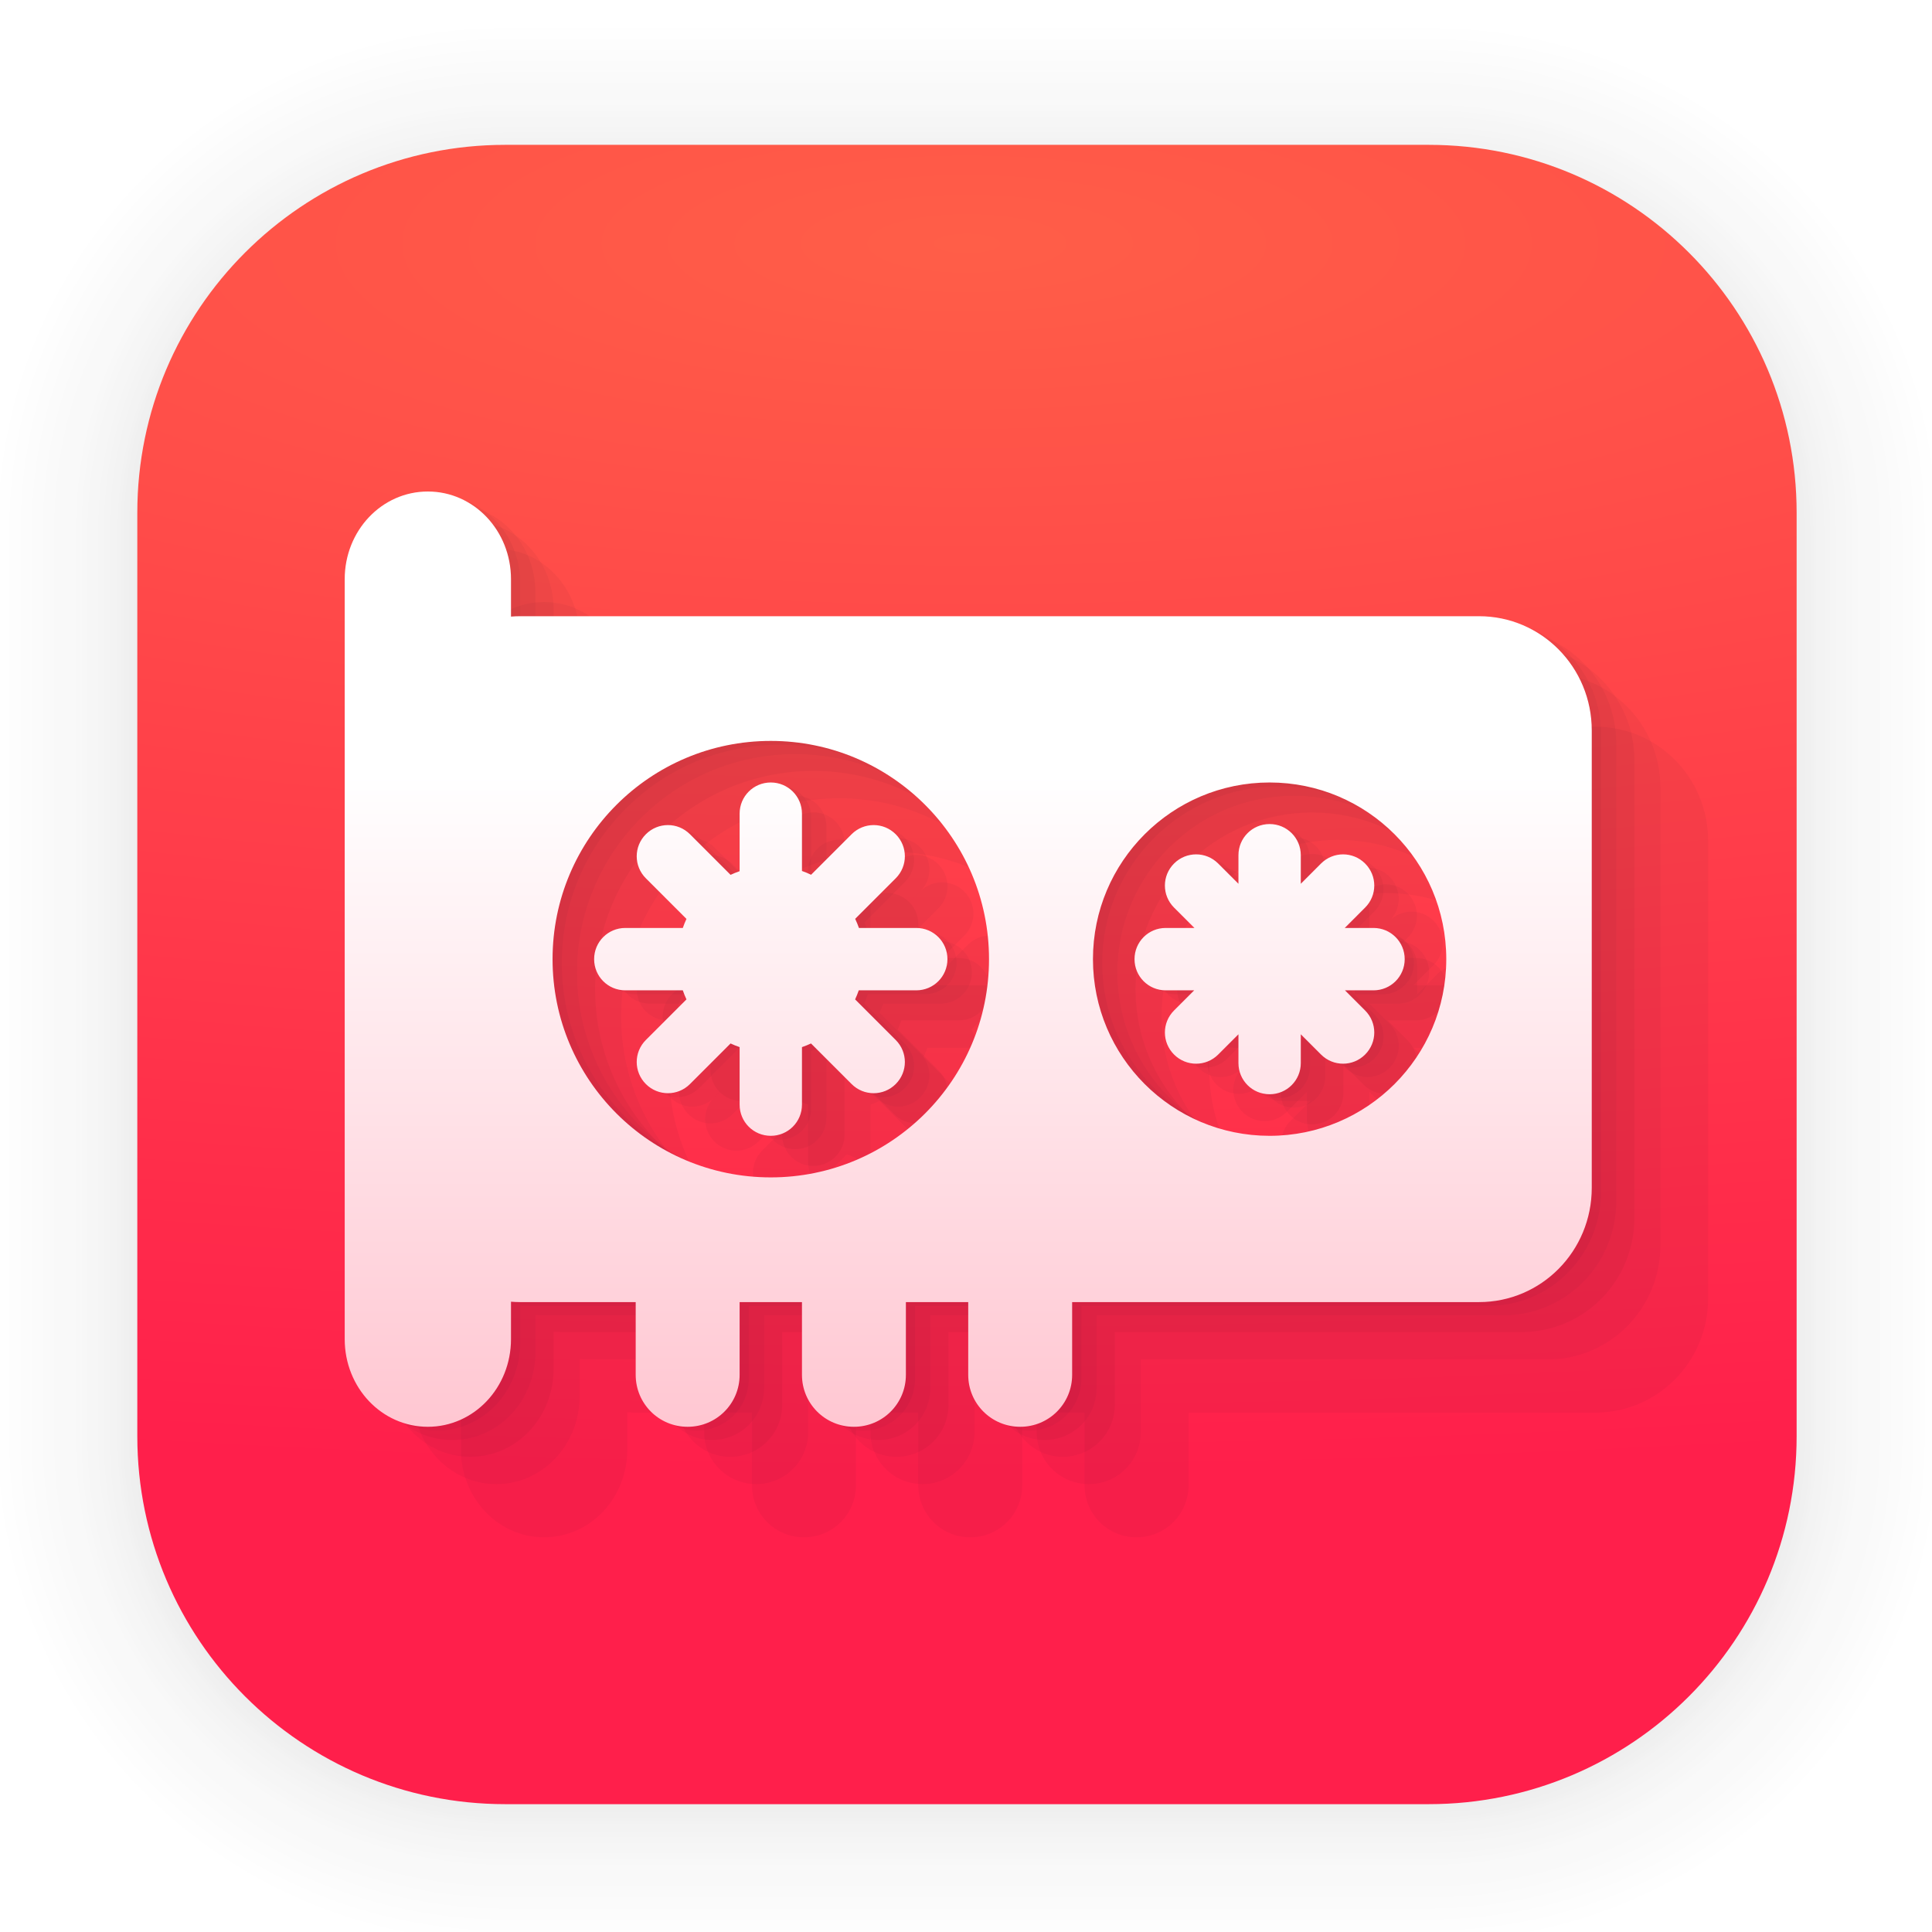
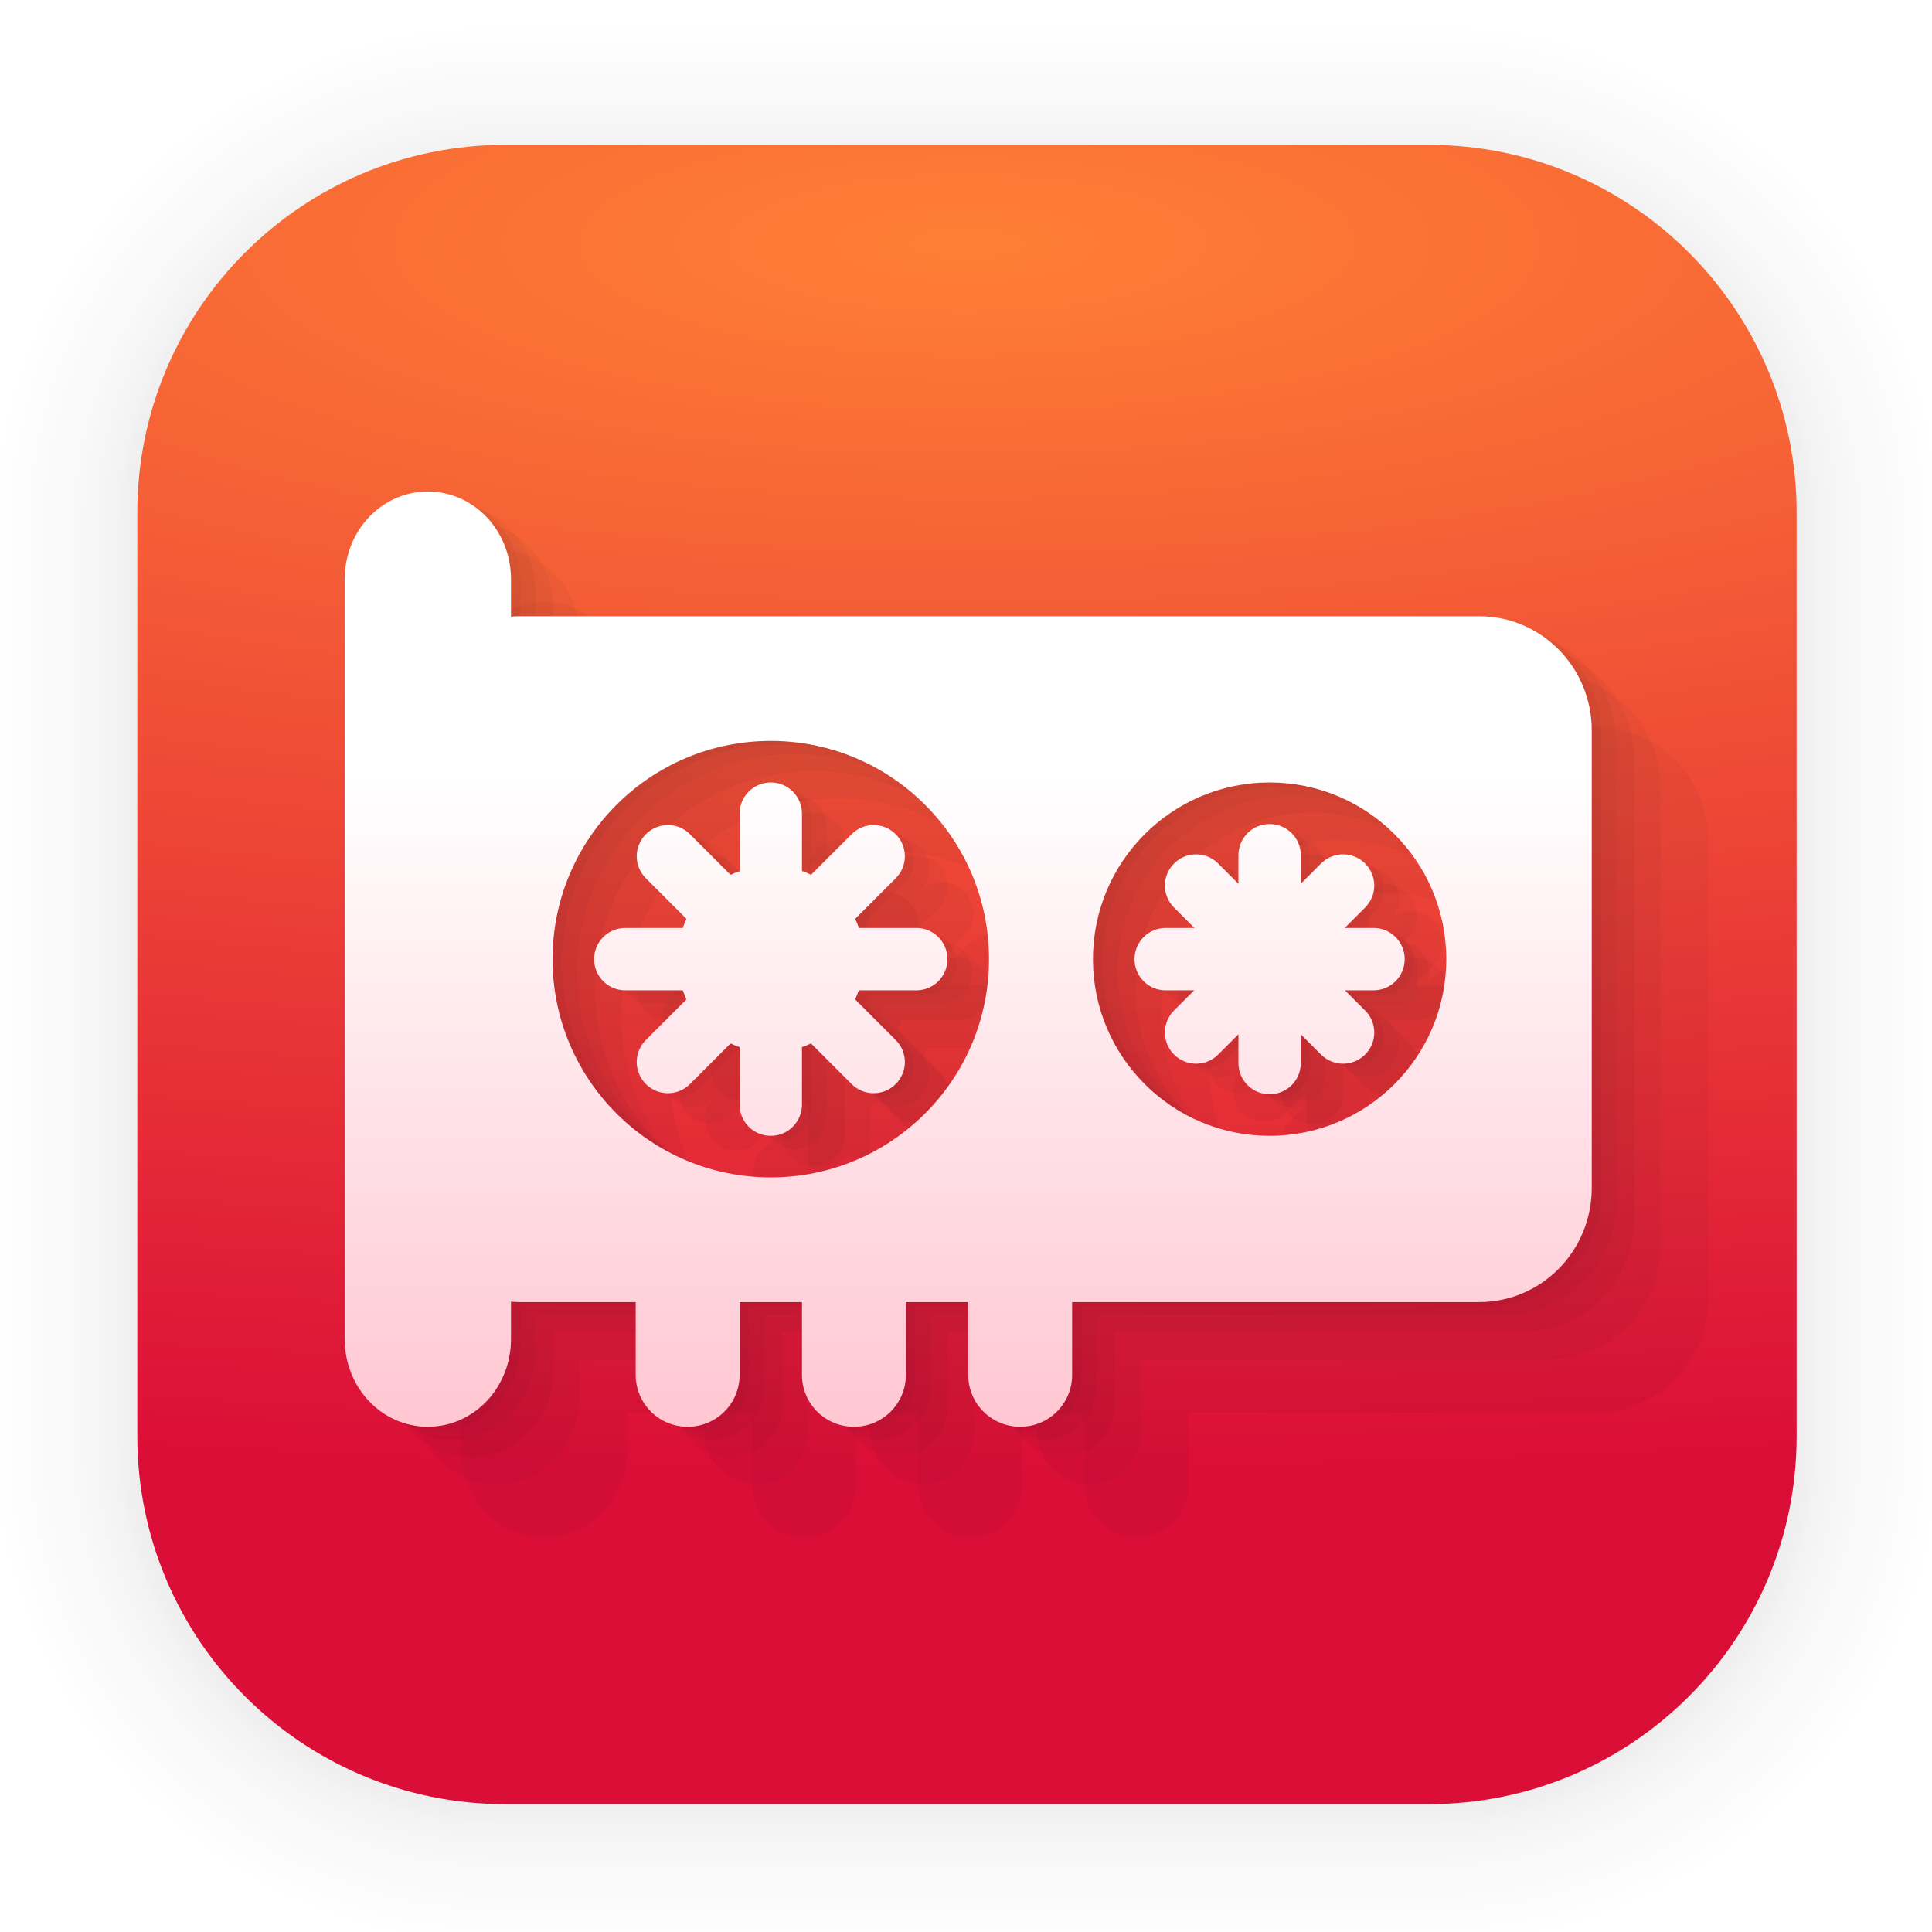
<svg xmlns="http://www.w3.org/2000/svg" xmlns:xlink="http://www.w3.org/1999/xlink" width="128" height="128" viewBox="0 0 33.867 33.867" version="1.1" id="svg1443">
  <defs id="defs1437">
    <linearGradient id="linearGradient1720">
      <stop style="stop-color:#ffffff;stop-opacity:1;" offset="0" id="stop1716" />
      <stop style="stop-color:#ff1f4b;stop-opacity:1" offset="1" id="stop1718" />
    </linearGradient>
    <linearGradient id="linearGradient1672">
-       <stop style="stop-color:#ff5e48;stop-opacity:1" offset="0" id="stop1668" />
-       <stop style="stop-color:#ff1f4b;stop-opacity:1" offset="1" id="stop1670" />
+       <stop style="stop-color:#ff7f35;stop-opacity:1" offset="0" id="stop1668" />
+       <stop style="stop-color:#db0e37;stop-opacity:1" offset="1" id="stop1670" />
    </linearGradient>
    <filter color-interpolation-filters="sRGB" height="1.131" width="1.111" y="-0.066" x="-0.055" id="c-9">
      <feGaussianBlur id="feGaussianBlur1093" stdDeviation="1.106" />
    </filter>
    <linearGradient gradientUnits="userSpaceOnUse" gradientTransform="matrix(0.13235,0,0,0.13075,-32.379,1.0873)" y2="269.49" y1="235.15" x2="657.65" x1="319.21" id="a-12">
      <stop id="stop1076" offset="0" stop-color="#e54c18" />
      <stop id="stop1078" offset="1" stop-color="#fec350" />
    </linearGradient>
    <radialGradient xlink:href="#linearGradient1672" id="radialGradient1676" cx="16.951" cy="4.265" fx="16.951" fy="4.265" r="14.544" gradientUnits="userSpaceOnUse" gradientTransform="matrix(5.030995,0,0,1.482452,-68.32995,-2.057593)" />
    <linearGradient xlink:href="#linearGradient1720" id="linearGradient1722" x1="22.838" y1="51.253" x2="22.838" y2="222.876" gradientUnits="userSpaceOnUse" />
  </defs>
  <g id="layer1">
    <g style="opacity:0.188" transform="matrix(0.9757321,0,0,0.9636099,-65.73723,-36.32765)" id="g1702">
      <rect ry="6.61" rx="6.61" y="40.71" x="69.84" height="29.811" width="29.811" id="rect1634" style="fill:none;fill-opacity:1;stroke:#000000;stroke-width:0.1;stroke-linecap:round;stroke-linejoin:round;stroke-miterlimit:4;stroke-dasharray:none;stroke-opacity:0.02" />
      <rect style="fill:none;fill-opacity:1;stroke:#000000;stroke-width:0.2;stroke-linecap:round;stroke-linejoin:round;stroke-miterlimit:4;stroke-dasharray:none;stroke-opacity:0.02" id="rect1638" width="29.811" height="29.811" x="69.84" y="40.71" rx="6.61" ry="6.61" />
      <rect ry="6.61" rx="6.61" y="40.71" x="69.84" height="29.811" width="29.811" id="rect1640" style="fill:none;fill-opacity:1;stroke:#000000;stroke-width:0.3;stroke-linecap:round;stroke-linejoin:round;stroke-miterlimit:4;stroke-dasharray:none;stroke-opacity:0.02" />
      <rect style="fill:none;fill-opacity:1;stroke:#000000;stroke-width:0.4;stroke-linecap:round;stroke-linejoin:round;stroke-miterlimit:4;stroke-dasharray:none;stroke-opacity:0.02" id="rect1642" width="29.811" height="29.811" x="69.84" y="40.71" rx="6.61" ry="6.61" />
      <rect ry="6.61" rx="6.61" y="40.71" x="69.84" height="29.811" width="29.811" id="rect1644" style="fill:none;fill-opacity:1;stroke:#000000;stroke-width:0.5;stroke-linecap:round;stroke-linejoin:round;stroke-miterlimit:4;stroke-dasharray:none;stroke-opacity:0.02" />
      <rect style="fill:none;fill-opacity:1;stroke:#000000;stroke-width:0.6;stroke-linecap:round;stroke-linejoin:round;stroke-miterlimit:4;stroke-dasharray:none;stroke-opacity:0.02" id="rect1646" width="29.811" height="29.811" x="69.84" y="40.71" rx="6.61" ry="6.61" />
      <rect ry="6.61" rx="6.61" y="40.71" x="69.84" height="29.811" width="29.811" id="rect1648" style="fill:none;fill-opacity:1;stroke:#000000;stroke-width:0.7;stroke-linecap:round;stroke-linejoin:round;stroke-miterlimit:4;stroke-dasharray:none;stroke-opacity:0.02" />
      <rect style="fill:none;fill-opacity:1;stroke:#000000;stroke-width:0.8;stroke-linecap:round;stroke-linejoin:round;stroke-miterlimit:4;stroke-dasharray:none;stroke-opacity:0.02" id="rect1650" width="29.811" height="29.811" x="69.84" y="40.71" rx="6.61" ry="6.61" />
      <rect ry="6.61" rx="6.61" y="40.71" x="69.84" height="29.811" width="29.811" id="rect1652" style="fill:none;fill-opacity:1;stroke:#000000;stroke-width:1;stroke-linecap:round;stroke-linejoin:round;stroke-miterlimit:4;stroke-dasharray:none;stroke-opacity:0.02" />
      <rect style="fill:none;fill-opacity:1;stroke:#000000;stroke-width:1.2;stroke-linecap:round;stroke-linejoin:round;stroke-miterlimit:4;stroke-dasharray:none;stroke-opacity:0.02" id="rect1654" width="29.811" height="29.811" x="69.84" y="40.71" rx="6.61" ry="6.61" />
      <rect ry="6.61" rx="6.61" y="40.71" x="69.84" height="29.811" width="29.811" id="rect1656" style="fill:none;fill-opacity:1;stroke:#000000;stroke-width:1.4;stroke-linecap:round;stroke-linejoin:round;stroke-miterlimit:4;stroke-dasharray:none;stroke-opacity:0.02" />
      <rect style="fill:none;fill-opacity:1;stroke:#000000;stroke-width:1.6;stroke-linecap:round;stroke-linejoin:round;stroke-miterlimit:4;stroke-dasharray:none;stroke-opacity:0.02" id="rect1658" width="29.811" height="29.811" x="69.84" y="40.71" rx="6.61" ry="6.61" />
      <rect ry="6.61" rx="6.61" y="40.71" x="69.84" height="29.811" width="29.811" id="rect1660" style="fill:none;fill-opacity:1;stroke:#000000;stroke-width:1.8;stroke-linecap:round;stroke-linejoin:round;stroke-miterlimit:4;stroke-dasharray:none;stroke-opacity:0.02" />
      <rect style="fill:none;fill-opacity:1;stroke:#000000;stroke-width:2;stroke-linecap:round;stroke-linejoin:round;stroke-miterlimit:4;stroke-dasharray:none;stroke-opacity:0.02" id="rect1662" width="29.811" height="29.811" x="69.84" y="40.71" rx="6.61" ry="6.61" />
      <rect ry="6.61" rx="6.61" y="40.71" x="69.84" height="29.811" width="29.811" id="rect1664" style="fill:none;fill-opacity:1;stroke:#000000;stroke-width:2.2;stroke-linecap:round;stroke-linejoin:round;stroke-miterlimit:4;stroke-dasharray:none;stroke-opacity:0.02" />
      <rect style="fill:none;fill-opacity:1;stroke:#000000;stroke-width:2.6;stroke-linecap:round;stroke-linejoin:round;stroke-miterlimit:4;stroke-dasharray:none;stroke-opacity:0.02" id="rect1666" width="29.811" height="29.811" x="69.84" y="40.71" rx="6.61" ry="6.61" />
      <rect ry="6.61" rx="6.61" y="40.71" x="69.84" height="29.811" width="29.811" id="rect1668" style="fill:none;fill-opacity:1;stroke:#000000;stroke-width:3;stroke-linecap:round;stroke-linejoin:round;stroke-miterlimit:4;stroke-dasharray:none;stroke-opacity:0.02" />
      <rect style="fill:none;fill-opacity:1;stroke:#000000;stroke-width:3.4;stroke-linecap:round;stroke-linejoin:round;stroke-miterlimit:4;stroke-dasharray:none;stroke-opacity:0.02" id="rect1670" width="29.811" height="29.811" x="69.84" y="40.71" rx="6.61" ry="6.61" />
      <rect ry="6.61" rx="6.61" y="40.71" x="69.84" height="29.811" width="29.811" id="rect1672" style="fill:none;fill-opacity:1;stroke:#000000;stroke-width:3.8;stroke-linecap:round;stroke-linejoin:round;stroke-miterlimit:4;stroke-dasharray:none;stroke-opacity:0.02" />
      <rect style="fill:none;fill-opacity:1;stroke:#000000;stroke-width:4.2;stroke-linecap:round;stroke-linejoin:round;stroke-miterlimit:4;stroke-dasharray:none;stroke-opacity:0.02" id="rect1674" width="29.811" height="29.811" x="69.84" y="40.71" rx="6.61" ry="6.61" />
      <rect ry="6.61" rx="6.61" y="40.71" x="69.84" height="29.811" width="29.811" id="rect1676" style="fill:none;fill-opacity:1;stroke:#000000;stroke-width:4.6;stroke-linecap:round;stroke-linejoin:round;stroke-miterlimit:4;stroke-dasharray:none;stroke-opacity:0.02" />
      <rect style="fill:none;fill-opacity:1;stroke:#000000;stroke-width:5;stroke-linecap:round;stroke-linejoin:round;stroke-miterlimit:4;stroke-dasharray:none;stroke-opacity:0.02" id="rect1678" width="29.811" height="29.811" x="69.84" y="40.71" rx="6.61" ry="6.61" />
    </g>
    <rect ry="6.449" rx="6.449" y="2.539" x="2.407" height="29.087" width="29.087" id="rect849" style="fill:url(#radialGradient1676);fill-opacity:1;stroke-width:2.688;stroke-linecap:round;stroke-linejoin:round" />
    <g id="g3494" style="opacity:0.753">
      <path id="path3299" style="fill:#0d011c;fill-opacity:0.049;stroke-width:0.364" d="m 7.66,8.682 c -0.807,0 -1.457,0.685 -1.457,1.537 v 13.321 c 0,0.852 0.65,1.537 1.457,1.537 0.807,0 1.458,-0.685 1.458,-1.537 v -0.656 c 0.052,0.004 0.103,0.007 0.156,0.007 h 2.03 v 1.275 c 0,0.505 0.406,0.911 0.911,0.911 0.505,0 0.911,-0.406 0.911,-0.911 v -1.275 h 1.093 v 1.275 c 10e-7,0.505 0.406,0.911 0.911,0.911 0.505,0 0.911,-0.406 0.911,-0.911 v -1.275 h 1.093 v 1.275 c 0,0.505 0.406,0.911 0.911,0.911 0.505,0 0.911,-0.406 0.911,-0.911 v -1.275 h 7.131 c 1.096,0 1.978,-0.894 1.978,-2.004 v -8.015 c 0,-1.11 -0.882,-2.004 -1.978,-2.004 H 9.274 c -0.053,0 -0.105,0.003 -0.156,0.007 v -0.656 c 0,-0.852 -0.65,-1.537 -1.458,-1.537 z m 6.012,4.372 a 3.826,3.826 0 0 1 3.826,3.826 3.826,3.826 0 0 1 -3.826,3.826 3.826,3.826 0 0 1 -3.825,-3.826 3.826,3.826 0 0 1 3.825,-3.826 z m 0,0.729 c -0.303,0 -0.546,0.244 -0.546,0.547 v 1.008 a 1.64,1.64 0 0 0 -0.159,0.064 L 12.255,14.69 c -0.214,-0.214 -0.559,-0.214 -0.773,0 -0.214,0.214 -0.214,0.558 0,0.773 l 0.712,0.712 a 1.64,1.64 0 0 0 -0.064,0.159 h -1.008 c -0.303,0 -0.546,0.244 -0.546,0.547 0,0.303 0.243,0.547 0.546,0.547 h 1.008 a 1.64,1.64 0 0 0 0.064,0.159 l -0.712,0.712 c -0.214,0.214 -0.214,0.558 0,0.773 0.214,0.214 0.559,0.214 0.773,0 l 0.712,-0.712 a 1.64,1.64 0 0 0 0.159,0.064 v 1.008 c 0,0.303 0.243,0.547 0.546,0.547 0.303,0 0.547,-0.244 0.547,-0.547 v -1.008 a 1.64,1.64 0 0 0 0.159,-0.064 l 0.712,0.712 c 0.214,0.214 0.559,0.214 0.773,0 0.214,-0.214 0.214,-0.558 0,-0.773 L 15.15,17.585 a 1.64,1.64 0 0 0 0.064,-0.159 h 1.008 c 0.303,0 0.546,-0.244 0.546,-0.547 0,-0.303 -0.243,-0.547 -0.546,-0.547 h -1.005 a 1.64,1.64 0 0 0 -0.066,-0.16 l 0.711,-0.711 c 0.214,-0.214 0.214,-0.558 0,-0.773 -0.214,-0.214 -0.559,-0.214 -0.773,0 l -0.71,0.71 a 1.64,1.64 0 0 0 -0.16,-0.066 v -1.005 c 0,-0.303 -0.244,-0.547 -0.547,-0.547 z m 8.744,0 a 3.097,3.097 0 0 1 3.097,3.097 3.097,3.097 0 0 1 -3.097,3.097 3.097,3.097 0 0 1 -3.096,-3.097 3.097,3.097 0 0 1 3.096,-3.097 z m 0,0.729 c -0.303,0 -0.546,0.244 -0.546,0.547 v 0.5 l -0.355,-0.355 c -0.214,-0.214 -0.56,-0.214 -0.774,0 -0.214,0.214 -0.214,0.558 0,0.773 l 0.357,0.357 h -0.504 c -0.303,0 -0.546,0.244 -0.546,0.547 0,0.303 0.243,0.547 0.546,0.547 h 0.5 l -0.353,0.353 c -0.214,0.214 -0.214,0.558 0,0.773 0.214,0.214 0.56,0.214 0.774,0 l 0.355,-0.355 v 0.504 c 0,0.303 0.243,0.547 0.546,0.547 0.303,0 0.547,-0.244 0.547,-0.547 v -0.504 l 0.355,0.355 c 0.214,0.214 0.558,0.214 0.773,0 0.214,-0.214 0.214,-0.558 0,-0.773 l -0.353,-0.353 h 0.5 c 0.303,0 0.547,-0.244 0.547,-0.547 0,-0.303 -0.244,-0.547 -0.547,-0.547 h -0.504 l 0.357,-0.357 c 0.214,-0.214 0.214,-0.558 0,-0.773 -0.214,-0.214 -0.558,-0.214 -0.773,0 l -0.355,0.355 v -0.5 c 0,-0.303 -0.244,-0.547 -0.547,-0.547 z" />
      <path id="path3481" style="fill:#0d011c;fill-opacity:0.049;stroke-width:0.364" d="m 7.927,8.847 c -0.807,0 -1.457,0.685 -1.457,1.537 v 13.321 c 0,0.852 0.65,1.537 1.457,1.537 0.807,0 1.458,-0.685 1.458,-1.537 v -0.656 c 0.052,0.004 0.103,0.007 0.156,0.007 h 2.03 v 1.275 c 0,0.505 0.406,0.911 0.911,0.911 0.505,0 0.911,-0.406 0.911,-0.911 v -1.275 h 1.093 v 1.275 c 1e-6,0.505 0.406,0.911 0.911,0.911 0.505,0 0.911,-0.406 0.911,-0.911 v -1.275 h 1.093 v 1.275 c 0,0.505 0.406,0.911 0.911,0.911 0.505,0 0.911,-0.406 0.911,-0.911 v -1.275 h 7.131 c 1.096,0 1.978,-0.894 1.978,-2.004 v -8.015 c 0,-1.11 -0.882,-2.004 -1.978,-2.004 H 9.541 c -0.053,0 -0.105,0.003 -0.156,0.007 v -0.656 c 0,-0.852 -0.65,-1.537 -1.458,-1.537 z m 6.012,4.372 a 3.826,3.826 0 0 1 3.826,3.826 3.826,3.826 0 0 1 -3.826,3.826 3.826,3.826 0 0 1 -3.825,-3.826 3.826,3.826 0 0 1 3.825,-3.826 z m 0,0.729 c -0.303,0 -0.546,0.244 -0.546,0.547 v 1.008 a 1.64,1.64 0 0 0 -0.159,0.064 l -0.712,-0.712 c -0.214,-0.214 -0.559,-0.214 -0.773,0 -0.214,0.214 -0.214,0.558 0,0.773 l 0.712,0.712 a 1.64,1.64 0 0 0 -0.064,0.159 h -1.008 c -0.303,0 -0.546,0.244 -0.546,0.547 0,0.303 0.243,0.547 0.546,0.547 h 1.008 a 1.64,1.64 0 0 0 0.064,0.159 l -0.712,0.712 c -0.214,0.214 -0.214,0.558 0,0.773 0.214,0.214 0.559,0.214 0.773,0 l 0.712,-0.712 a 1.64,1.64 0 0 0 0.159,0.064 v 1.008 c 0,0.303 0.243,0.547 0.546,0.547 0.303,0 0.547,-0.244 0.547,-0.547 v -1.008 a 1.64,1.64 0 0 0 0.159,-0.064 l 0.712,0.712 c 0.214,0.214 0.559,0.214 0.773,0 0.214,-0.214 0.214,-0.558 0,-0.773 l -0.712,-0.712 a 1.64,1.64 0 0 0 0.064,-0.159 h 1.008 c 0.303,0 0.546,-0.244 0.546,-0.547 0,-0.303 -0.243,-0.547 -0.546,-0.547 h -1.005 a 1.64,1.64 0 0 0 -0.066,-0.16 l 0.711,-0.711 c 0.214,-0.214 0.214,-0.558 0,-0.773 -0.214,-0.214 -0.559,-0.214 -0.773,0 l -0.71,0.71 a 1.64,1.64 0 0 0 -0.16,-0.066 v -1.005 c 0,-0.303 -0.244,-0.547 -0.547,-0.547 z m 8.744,0 a 3.097,3.097 0 0 1 3.097,3.097 3.097,3.097 0 0 1 -3.097,3.097 3.097,3.097 0 0 1 -3.096,-3.097 3.097,3.097 0 0 1 3.096,-3.097 z m 0,0.729 c -0.303,0 -0.546,0.244 -0.546,0.547 v 0.5 l -0.355,-0.355 c -0.214,-0.214 -0.56,-0.214 -0.774,0 -0.214,0.214 -0.214,0.558 0,0.773 l 0.357,0.357 h -0.504 c -0.303,0 -0.546,0.244 -0.546,0.547 0,0.303 0.243,0.547 0.546,0.547 h 0.5 l -0.353,0.353 c -0.214,0.214 -0.214,0.558 0,0.773 0.214,0.214 0.56,0.214 0.774,0 l 0.355,-0.355 v 0.504 c 0,0.303 0.243,0.547 0.546,0.547 0.303,0 0.547,-0.244 0.547,-0.547 v -0.504 l 0.355,0.355 c 0.214,0.214 0.558,0.214 0.773,0 0.214,-0.214 0.214,-0.558 0,-0.773 l -0.353,-0.353 h 0.5 c 0.303,0 0.547,-0.244 0.547,-0.547 0,-0.303 -0.244,-0.547 -0.547,-0.547 H 24 l 0.357,-0.357 c 0.214,-0.214 0.214,-0.558 0,-0.773 -0.214,-0.214 -0.558,-0.214 -0.773,0 l -0.355,0.355 v -0.5 c 0,-0.303 -0.244,-0.547 -0.547,-0.547 z" />
      <path id="path3483" style="fill:#0d011c;fill-opacity:0.049;stroke-width:0.364" d="m 8.245,9.141 c -0.807,0 -1.457,0.685 -1.457,1.537 v 13.321 c 0,0.852 0.65,1.537 1.457,1.537 0.807,0 1.458,-0.685 1.458,-1.537 V 23.343 c 0.052,0.004 0.103,0.007 0.156,0.007 h 2.03 v 1.275 c 0,0.505 0.406,0.911 0.911,0.911 0.505,0 0.911,-0.406 0.911,-0.911 V 23.35 h 1.093 v 1.275 c 10e-7,0.505 0.406,0.911 0.911,0.911 0.505,0 0.911,-0.406 0.911,-0.911 V 23.35 h 1.093 v 1.275 c 0,0.505 0.406,0.911 0.911,0.911 0.505,0 0.911,-0.406 0.911,-0.911 V 23.35 h 7.131 c 1.096,0 1.978,-0.894 1.978,-2.004 v -8.015 c 0,-1.11 -0.882,-2.004 -1.978,-2.004 H 9.859 c -0.053,0 -0.105,0.003 -0.156,0.007 v -0.656 c 0,-0.852 -0.65,-1.537 -1.458,-1.537 z m 6.012,4.372 a 3.826,3.826 0 0 1 3.826,3.826 3.826,3.826 0 0 1 -3.826,3.826 3.826,3.826 0 0 1 -3.825,-3.826 3.826,3.826 0 0 1 3.825,-3.826 z m 0,0.729 c -0.303,0 -0.546,0.244 -0.546,0.547 v 1.008 a 1.64,1.64 0 0 0 -0.159,0.064 l -0.712,-0.712 c -0.214,-0.214 -0.559,-0.214 -0.773,0 -0.214,0.214 -0.214,0.558 0,0.773 l 0.712,0.712 a 1.64,1.64 0 0 0 -0.064,0.159 h -1.008 c -0.303,0 -0.546,0.244 -0.546,0.547 0,0.303 0.243,0.547 0.546,0.547 h 1.008 a 1.64,1.64 0 0 0 0.064,0.159 l -0.712,0.712 c -0.214,0.214 -0.214,0.558 0,0.773 0.214,0.214 0.559,0.214 0.773,0 l 0.712,-0.712 a 1.64,1.64 0 0 0 0.159,0.064 v 1.008 c 0,0.303 0.243,0.547 0.546,0.547 0.303,0 0.547,-0.244 0.547,-0.547 v -1.008 a 1.64,1.64 0 0 0 0.159,-0.064 l 0.712,0.712 c 0.214,0.214 0.559,0.214 0.773,0 0.214,-0.214 0.214,-0.558 0,-0.773 l -0.712,-0.712 a 1.64,1.64 0 0 0 0.064,-0.159 h 1.008 c 0.303,0 0.546,-0.244 0.546,-0.547 0,-0.303 -0.243,-0.547 -0.546,-0.547 h -1.005 a 1.64,1.64 0 0 0 -0.066,-0.16 l 0.711,-0.711 c 0.214,-0.214 0.214,-0.558 0,-0.773 -0.214,-0.214 -0.559,-0.214 -0.773,0 l -0.71,0.71 a 1.64,1.64 0 0 0 -0.16,-0.066 v -1.005 c 0,-0.303 -0.244,-0.547 -0.547,-0.547 z m 8.744,0 a 3.097,3.097 0 0 1 3.097,3.097 3.097,3.097 0 0 1 -3.097,3.097 3.097,3.097 0 0 1 -3.096,-3.097 3.097,3.097 0 0 1 3.096,-3.097 z m 0,0.729 c -0.303,0 -0.546,0.244 -0.546,0.547 v 0.5 l -0.355,-0.355 c -0.214,-0.214 -0.56,-0.214 -0.774,0 -0.214,0.214 -0.214,0.558 0,0.773 l 0.357,0.357 h -0.504 c -0.303,0 -0.546,0.244 -0.546,0.547 0,0.303 0.243,0.547 0.546,0.547 h 0.5 l -0.353,0.353 c -0.214,0.214 -0.214,0.558 0,0.773 0.214,0.214 0.56,0.214 0.774,0 l 0.355,-0.355 v 0.504 c 0,0.303 0.243,0.547 0.546,0.547 0.303,0 0.547,-0.244 0.547,-0.547 v -0.504 l 0.355,0.355 c 0.214,0.214 0.558,0.214 0.773,0 0.214,-0.214 0.214,-0.558 0,-0.773 l -0.353,-0.353 h 0.5 c 0.303,0 0.547,-0.244 0.547,-0.547 0,-0.303 -0.244,-0.547 -0.547,-0.547 h -0.504 l 0.357,-0.357 c 0.214,-0.214 0.214,-0.558 0,-0.773 -0.214,-0.214 -0.558,-0.214 -0.773,0 l -0.355,0.355 v -0.5 c 0,-0.303 -0.244,-0.547 -0.547,-0.547 z" />
      <path id="path3485" style="fill:#0d011c;fill-opacity:0.049;stroke-width:0.364" d="m 8.7,9.62 c -0.807,0 -1.457,0.685 -1.457,1.537 v 13.321 c 0,0.852 0.65,1.537 1.457,1.537 0.807,0 1.458,-0.685 1.458,-1.537 v -0.656 c 0.052,0.004 0.103,0.007 0.156,0.007 h 2.03 v 1.275 c 0,0.505 0.406,0.911 0.911,0.911 0.505,0 0.911,-0.406 0.911,-0.911 v -1.275 h 1.093 v 1.275 c 1e-6,0.505 0.406,0.911 0.911,0.911 0.505,0 0.911,-0.406 0.911,-0.911 v -1.275 h 1.093 v 1.275 c 0,0.505 0.406,0.911 0.911,0.911 0.505,0 0.911,-0.406 0.911,-0.911 v -1.275 h 7.131 c 1.096,0 1.978,-0.894 1.978,-2.004 v -8.015 c 0,-1.11 -0.882,-2.004 -1.978,-2.004 H 10.313 c -0.053,0 -0.105,0.003 -0.156,0.007 v -0.656 c 0,-0.852 -0.65,-1.537 -1.458,-1.537 z m 6.012,4.372 a 3.826,3.826 0 0 1 3.826,3.826 3.826,3.826 0 0 1 -3.826,3.826 3.826,3.826 0 0 1 -3.825,-3.826 3.826,3.826 0 0 1 3.825,-3.826 z m 0,0.729 c -0.303,0 -0.546,0.244 -0.546,0.547 v 1.008 a 1.64,1.64 0 0 0 -0.159,0.064 l -0.712,-0.712 c -0.214,-0.214 -0.559,-0.214 -0.773,0 -0.214,0.214 -0.214,0.558 0,0.773 l 0.712,0.712 a 1.64,1.64 0 0 0 -0.064,0.159 h -1.008 c -0.303,0 -0.546,0.244 -0.546,0.547 0,0.303 0.243,0.547 0.546,0.547 h 1.008 a 1.64,1.64 0 0 0 0.064,0.159 l -0.712,0.712 c -0.214,0.214 -0.214,0.558 0,0.773 0.214,0.214 0.559,0.214 0.773,0 l 0.712,-0.712 a 1.64,1.64 0 0 0 0.159,0.064 v 1.008 c 0,0.303 0.243,0.547 0.546,0.547 0.303,0 0.547,-0.244 0.547,-0.547 v -1.008 a 1.64,1.64 0 0 0 0.159,-0.064 l 0.712,0.712 c 0.214,0.214 0.559,0.214 0.773,0 0.214,-0.214 0.214,-0.558 0,-0.773 l -0.712,-0.712 a 1.64,1.64 0 0 0 0.064,-0.159 h 1.008 c 0.303,0 0.546,-0.244 0.546,-0.547 0,-0.303 -0.243,-0.547 -0.546,-0.547 h -1.005 a 1.64,1.64 0 0 0 -0.066,-0.16 l 0.711,-0.711 c 0.214,-0.214 0.214,-0.558 0,-0.773 -0.214,-0.214 -0.559,-0.214 -0.773,0 l -0.71,0.71 a 1.64,1.64 0 0 0 -0.16,-0.066 v -1.005 c 0,-0.303 -0.244,-0.547 -0.547,-0.547 z m 8.744,0 a 3.097,3.097 0 0 1 3.097,3.097 3.097,3.097 0 0 1 -3.097,3.097 3.097,3.097 0 0 1 -3.096,-3.097 3.097,3.097 0 0 1 3.096,-3.097 z m 0,0.729 c -0.303,0 -0.546,0.244 -0.546,0.547 v 0.5 l -0.355,-0.355 c -0.214,-0.214 -0.56,-0.214 -0.774,0 -0.214,0.214 -0.214,0.558 0,0.773 l 0.357,0.357 h -0.504 c -0.303,0 -0.546,0.244 -0.546,0.547 0,0.303 0.243,0.547 0.546,0.547 h 0.5 l -0.353,0.353 c -0.214,0.214 -0.214,0.558 0,0.773 0.214,0.214 0.56,0.214 0.774,0 l 0.355,-0.355 v 0.504 c 0,0.303 0.243,0.547 0.546,0.547 0.303,0 0.547,-0.244 0.547,-0.547 v -0.504 l 0.355,0.355 c 0.214,0.214 0.558,0.214 0.773,0 0.214,-0.214 0.214,-0.558 0,-0.773 l -0.353,-0.353 h 0.5 c 0.303,0 0.547,-0.244 0.547,-0.547 0,-0.303 -0.244,-0.547 -0.547,-0.547 h -0.504 l 0.357,-0.357 c 0.214,-0.214 0.214,-0.558 0,-0.773 -0.214,-0.214 -0.558,-0.214 -0.773,0 l -0.355,0.355 v -0.5 c 0,-0.303 -0.244,-0.547 -0.547,-0.547 z" />
      <path id="path3487" style="fill:#0d011c;fill-opacity:0.049;stroke-width:0.364" d="m 9.538,10.553 c -0.807,0 -1.457,0.685 -1.457,1.537 v 13.321 c 0,0.852 0.65,1.537 1.457,1.537 0.807,0 1.458,-0.685 1.458,-1.537 v -0.656 c 0.052,0.004 0.103,0.007 0.156,0.007 h 2.03 v 1.275 c 0,0.505 0.406,0.911 0.911,0.911 0.505,0 0.911,-0.406 0.911,-0.911 v -1.275 h 1.093 v 1.275 c 10e-7,0.505 0.406,0.911 0.911,0.911 0.505,0 0.911,-0.406 0.911,-0.911 v -1.275 h 1.093 v 1.275 c 0,0.505 0.406,0.911 0.911,0.911 0.505,0 0.911,-0.406 0.911,-0.911 v -1.275 h 7.131 c 1.096,0 1.978,-0.894 1.978,-2.004 v -8.015 c 0,-1.11 -0.882,-2.004 -1.978,-2.004 H 11.152 c -0.053,0 -0.105,0.003 -0.156,0.007 v -0.656 c 0,-0.852 -0.65,-1.537 -1.458,-1.537 z m 6.012,4.372 a 3.826,3.826 0 0 1 3.826,3.826 3.826,3.826 0 0 1 -3.826,3.826 3.826,3.826 0 0 1 -3.825,-3.826 3.826,3.826 0 0 1 3.825,-3.826 z m 0,0.729 c -0.303,0 -0.546,0.244 -0.546,0.547 v 1.008 a 1.64,1.64 0 0 0 -0.159,0.064 l -0.712,-0.712 c -0.214,-0.214 -0.559,-0.214 -0.773,0 -0.214,0.214 -0.214,0.558 0,0.773 l 0.712,0.712 a 1.64,1.64 0 0 0 -0.064,0.159 h -1.008 c -0.303,0 -0.546,0.244 -0.546,0.547 0,0.303 0.243,0.547 0.546,0.547 h 1.008 a 1.64,1.64 0 0 0 0.064,0.159 l -0.712,0.712 c -0.214,0.214 -0.214,0.558 0,0.773 0.214,0.214 0.559,0.214 0.773,0 l 0.712,-0.712 a 1.64,1.64 0 0 0 0.159,0.064 v 1.008 c 0,0.303 0.243,0.547 0.546,0.547 0.303,0 0.547,-0.244 0.547,-0.547 v -1.008 a 1.64,1.64 0 0 0 0.159,-0.064 l 0.712,0.712 c 0.214,0.214 0.559,0.214 0.773,0 0.214,-0.214 0.214,-0.558 0,-0.773 l -0.712,-0.712 a 1.64,1.64 0 0 0 0.064,-0.159 h 1.008 c 0.303,0 0.546,-0.244 0.546,-0.547 0,-0.303 -0.243,-0.547 -0.546,-0.547 h -1.005 a 1.64,1.64 0 0 0 -0.066,-0.16 l 0.711,-0.711 c 0.214,-0.214 0.214,-0.558 0,-0.773 -0.214,-0.214 -0.559,-0.214 -0.773,0 l -0.71,0.71 a 1.64,1.64 0 0 0 -0.16,-0.066 v -1.005 c 0,-0.303 -0.244,-0.547 -0.547,-0.547 z m 8.744,0 a 3.097,3.097 0 0 1 3.097,3.097 3.097,3.097 0 0 1 -3.097,3.097 3.097,3.097 0 0 1 -3.096,-3.097 3.097,3.097 0 0 1 3.096,-3.097 z m 0,0.729 c -0.303,0 -0.546,0.244 -0.546,0.547 v 0.5 l -0.355,-0.355 c -0.214,-0.214 -0.56,-0.214 -0.774,0 -0.214,0.214 -0.214,0.558 0,0.773 l 0.357,0.357 H 22.472 c -0.303,0 -0.546,0.244 -0.546,0.547 0,0.303 0.243,0.547 0.546,0.547 h 0.5 l -0.353,0.353 c -0.214,0.214 -0.214,0.558 0,0.773 0.214,0.214 0.56,0.214 0.774,0 l 0.355,-0.355 v 0.504 c 0,0.303 0.243,0.547 0.546,0.547 0.303,0 0.547,-0.244 0.547,-0.547 v -0.504 l 0.355,0.355 c 0.214,0.214 0.558,0.214 0.773,0 0.214,-0.214 0.214,-0.558 0,-0.773 l -0.353,-0.353 h 0.5 c 0.303,0 0.547,-0.244 0.547,-0.547 0,-0.303 -0.244,-0.547 -0.547,-0.547 h -0.504 l 0.357,-0.357 c 0.214,-0.214 0.214,-0.558 0,-0.773 -0.214,-0.214 -0.558,-0.214 -0.773,0 l -0.355,0.355 v -0.5 c 0,-0.303 -0.244,-0.547 -0.547,-0.547 z" />
    </g>
    <path id="rect4" style="fill:url(#linearGradient1722);stroke-width:1.377;fill-opacity:1" d="M 28.346 32.564 C 25.294 32.564 22.838 35.155 22.838 38.373 L 22.838 88.721 C 22.838 91.939 25.294 94.529 28.346 94.529 C 31.397 94.529 33.855 91.939 33.855 88.721 L 33.855 86.242 C 34.05 86.257 34.247 86.268 34.445 86.268 L 42.117 86.268 L 42.117 91.088 C 42.117 92.995 43.651 94.529 45.559 94.529 C 47.466 94.529 49.002 92.995 49.002 91.088 L 49.002 86.268 L 53.133 86.268 L 53.133 91.088 C 53.133 92.995 54.669 94.529 56.576 94.529 C 58.483 94.529 60.018 92.995 60.018 91.088 L 60.018 86.268 L 64.148 86.268 L 64.148 91.088 C 64.148 92.995 65.685 94.529 67.592 94.529 C 69.499 94.529 71.033 92.995 71.033 91.088 L 71.033 86.268 L 97.984 86.268 C 102.126 86.268 105.459 82.889 105.459 78.693 L 105.459 48.4 C 105.459 44.205 102.126 40.826 97.984 40.826 L 34.445 40.826 C 34.247 40.826 34.05 40.836 33.855 40.852 L 33.855 38.373 C 33.855 35.155 31.397 32.564 28.346 32.564 z M 51.066 49.088 A 14.459 14.459 0 0 1 65.525 63.547 A 14.459 14.459 0 0 1 51.066 78.006 A 14.459 14.459 0 0 1 36.609 63.547 A 14.459 14.459 0 0 1 51.066 49.088 z M 51.066 51.842 C 49.922 51.842 49.002 52.764 49.002 53.908 L 49.002 57.719 A 6.197 6.197 0 0 0 48.402 57.961 L 45.713 55.271 C 44.904 54.462 43.6 54.462 42.791 55.271 C 41.982 56.081 41.982 57.382 42.791 58.191 L 45.48 60.881 A 6.197 6.197 0 0 0 45.238 61.48 L 41.428 61.48 C 40.283 61.48 39.363 62.403 39.363 63.547 C 39.363 64.691 40.283 65.613 41.428 65.613 L 45.238 65.613 A 6.197 6.197 0 0 0 45.48 66.213 L 42.791 68.902 C 41.982 69.711 41.982 71.013 42.791 71.822 C 43.6 72.631 44.904 72.631 45.713 71.822 L 48.402 69.133 A 6.197 6.197 0 0 0 49.002 69.375 L 49.002 73.186 C 49.002 74.33 49.922 75.252 51.066 75.252 C 52.211 75.252 53.133 74.33 53.133 73.186 L 53.133 69.375 A 6.197 6.197 0 0 0 53.732 69.133 L 56.422 71.822 C 57.231 72.631 58.535 72.631 59.344 71.822 C 60.153 71.013 60.153 69.711 59.344 68.902 L 56.654 66.213 A 6.197 6.197 0 0 0 56.896 65.613 L 60.707 65.613 C 61.851 65.613 62.771 64.691 62.771 63.547 C 62.771 62.403 61.851 61.48 60.707 61.48 L 56.908 61.48 A 6.197 6.197 0 0 0 56.658 60.877 L 59.344 58.191 C 60.153 57.382 60.153 56.081 59.344 55.271 C 58.535 54.462 57.231 54.462 56.422 55.271 L 53.738 57.955 A 6.197 6.197 0 0 0 53.133 57.705 L 53.133 53.908 C 53.133 52.764 52.211 51.842 51.066 51.842 z M 84.115 51.842 A 11.705 11.705 0 0 1 95.82 63.547 A 11.705 11.705 0 0 1 84.115 75.252 A 11.705 11.705 0 0 1 72.412 63.547 A 11.705 11.705 0 0 1 84.115 51.842 z M 84.115 54.596 C 82.971 54.596 82.051 55.518 82.051 56.662 L 82.051 58.553 L 80.709 57.211 C 79.9 56.402 78.594 56.402 77.785 57.211 C 76.976 58.02 76.976 59.322 77.785 60.131 L 79.135 61.48 L 77.23 61.48 C 76.086 61.48 75.166 62.403 75.166 63.547 C 75.166 64.691 76.086 65.613 77.23 65.613 L 79.119 65.613 L 77.785 66.947 C 76.976 67.756 76.976 69.058 77.785 69.867 C 78.594 70.676 79.9 70.676 80.709 69.867 L 82.051 68.525 L 82.051 70.432 C 82.051 71.576 82.971 72.498 84.115 72.498 C 85.26 72.498 86.182 71.576 86.182 70.432 L 86.182 68.525 L 87.523 69.867 C 88.333 70.676 89.634 70.676 90.443 69.867 C 91.253 69.058 91.253 67.756 90.443 66.947 L 89.109 65.613 L 91 65.613 C 92.144 65.613 93.066 64.691 93.066 63.547 C 93.066 62.403 92.144 61.48 91 61.48 L 89.094 61.48 L 90.443 60.131 C 91.253 59.322 91.253 58.02 90.443 57.211 C 89.634 56.402 88.333 56.402 87.523 57.211 L 86.182 58.553 L 86.182 56.662 C 86.182 55.518 85.26 54.596 84.115 54.596 z " transform="scale(0.2645833)" />
  </g>
</svg>
